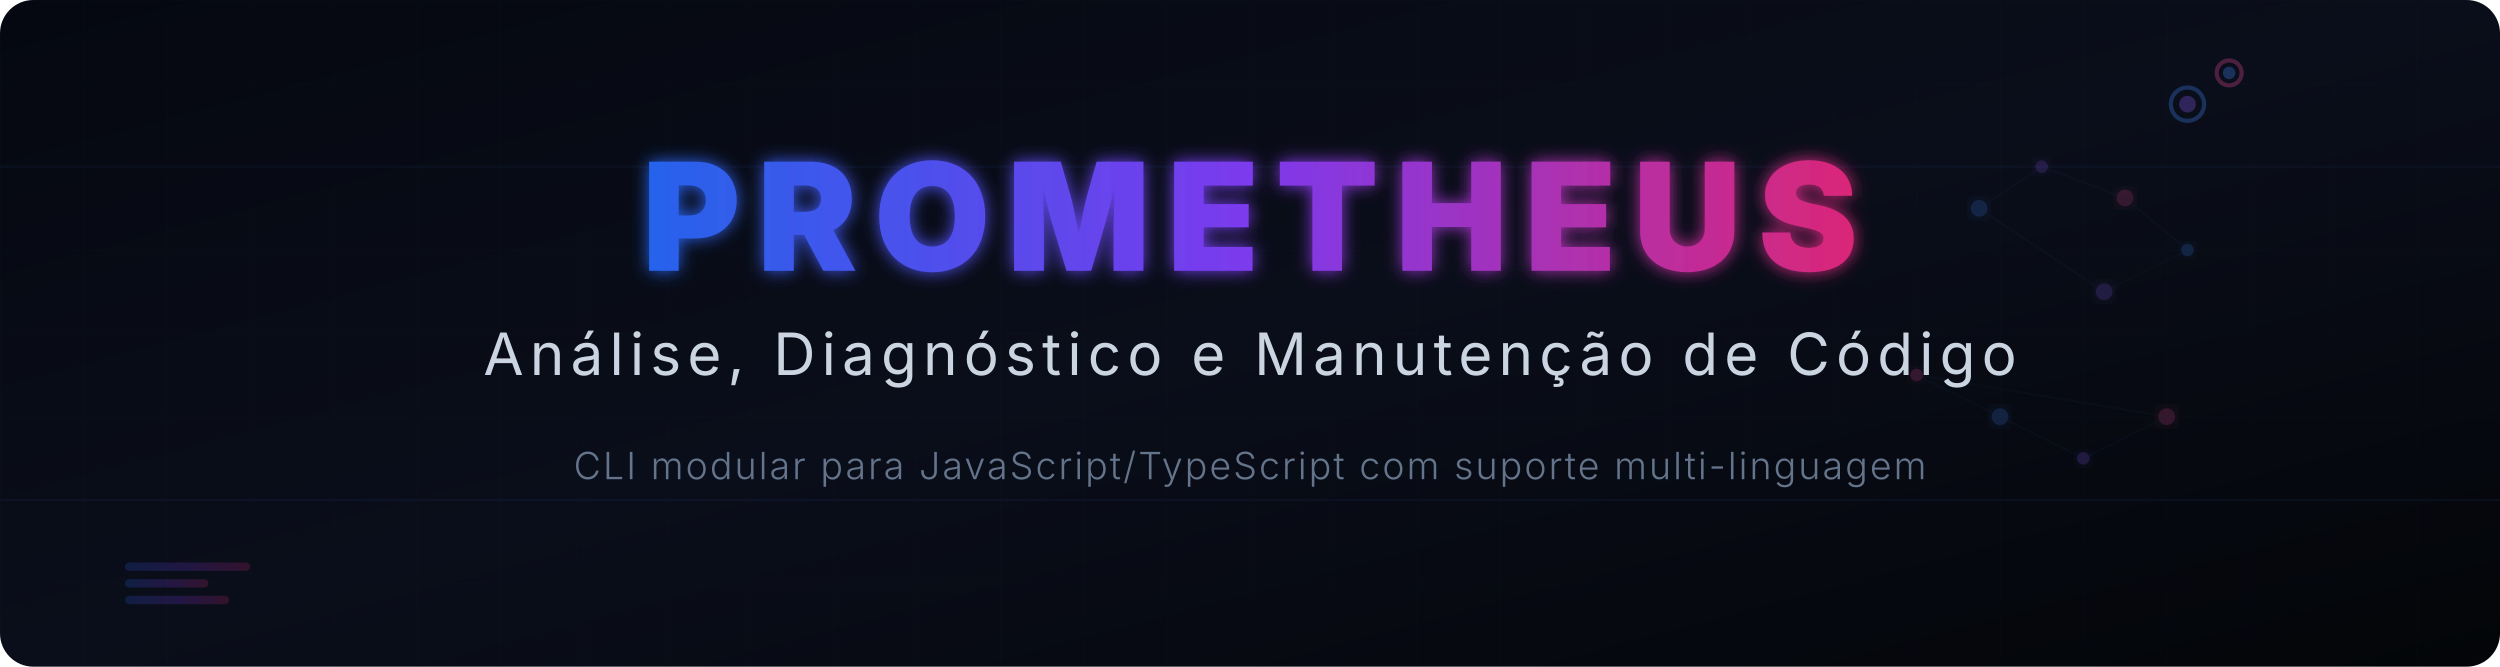
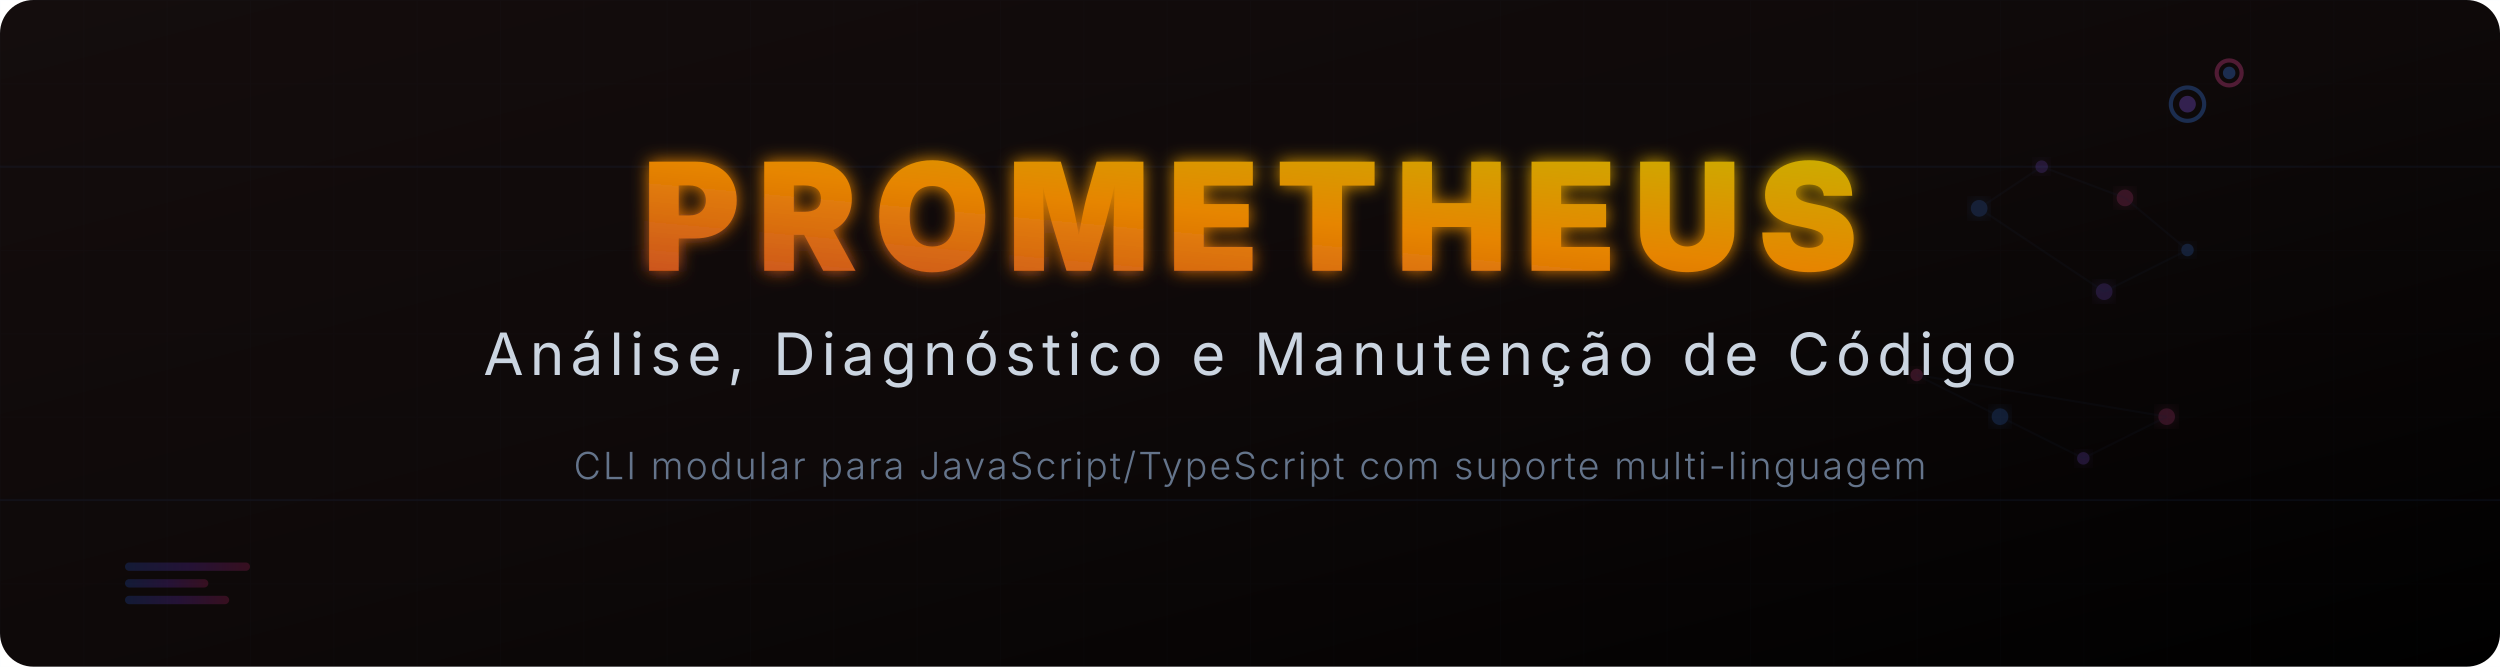
<svg xmlns="http://www.w3.org/2000/svg" viewBox="0 0 1200 320" width="1200" height="320">
  <defs>
    <linearGradient id="bannerBg" x1="0%" x2="100%" y1="0%" y2="100%">
-       <stop offset="0%" stop-color="#050810" />
-       <stop offset="50%" stop-color="#0a0e1a" />
-       <stop offset="100%" stop-color="#030508" />
+       <stop offset="0%" stop-color="#140d0d" />
+       <stop offset="50%" stop-color="#0e0909" />
+       <stop offset="100%" stop-color="#000000" />
    </linearGradient>
    <linearGradient id="fireGrad" x1="0%" x2="100%" y1="100%" y2="0%">
      <stop offset="0%" stop-color="#cc5520" />
      <stop offset="50%" stop-color="#e68500" />
      <stop offset="100%" stop-color="#ccac00" />
    </linearGradient>
    <linearGradient id="accentGrad" x1="0%" x2="100%" y1="0%" y2="0%">
      <stop offset="0%" stop-color="#2563eb" />
      <stop offset="50%" stop-color="#7c3aed" />
      <stop offset="100%" stop-color="#db2777" />
    </linearGradient>
    <filter id="glow" x="-50%" y="-50%" width="200%" height="200%">
      <feGaussianBlur stdDeviation="8" result="blur" />
      <feMerge>
        <feMergeNode in="blur" />
        <feMergeNode in="SourceGraphic" />
      </feMerge>
    </filter>
    <filter id="softGlow" x="-20%" y="-20%" width="140%" height="140%">
      <feGaussianBlur stdDeviation="4" result="blur" />
      <feMerge>
        <feMergeNode in="blur" />
        <feMergeNode in="SourceGraphic" />
      </feMerge>
    </filter>
  </defs>
  <rect width="1200" height="320" fill="url(#bannerBg)" rx="16" />
  <g opacity="0.015">
    <pattern id="grid" width="40" height="40" patternUnits="userSpaceOnUse">
      <path d="M 40 0 L 0 0 0 40" fill="none" stroke="#3b82f6" stroke-width="1" />
    </pattern>
    <rect width="1200" height="320" fill="url(#grid)" />
  </g>
  <g opacity="0.05" stroke="#3b82f6" stroke-width="1">
    <line x1="0" y1="80" x2="1200" y2="80" />
    <line x1="0" y1="240" x2="1200" y2="240" />
  </g>
  <g opacity="0.2">
    <circle cx="950" cy="100" r="4" fill="#3b82f6" filter="url(#softGlow)" />
    <circle cx="980" cy="80" r="3" fill="#8b5cf6" filter="url(#softGlow)" />
    <circle cx="1020" cy="95" r="4" fill="#ec4899" filter="url(#softGlow)" />
    <circle cx="1050" cy="120" r="3" fill="#3b82f6" filter="url(#softGlow)" />
    <circle cx="1010" cy="140" r="4" fill="#8b5cf6" filter="url(#softGlow)" />
    <circle cx="920" cy="180" r="3" fill="#ec4899" filter="url(#softGlow)" />
    <circle cx="960" cy="200" r="4" fill="#3b82f6" filter="url(#softGlow)" />
    <circle cx="1000" cy="220" r="3" fill="#8b5cf6" filter="url(#softGlow)" />
    <circle cx="1040" cy="200" r="4" fill="#ec4899" filter="url(#softGlow)" />
    <g stroke="#3b82f6" stroke-width="1" opacity="0.15">
      <line x1="950" y1="100" x2="980" y2="80" />
      <line x1="980" y1="80" x2="1020" y2="95" />
      <line x1="1020" y1="95" x2="1050" y2="120" />
      <line x1="1050" y1="120" x2="1010" y2="140" />
      <line x1="1010" y1="140" x2="950" y2="100" />
      <line x1="920" y1="180" x2="960" y2="200" />
      <line x1="960" y1="200" x2="1000" y2="220" />
      <line x1="1000" y1="220" x2="1040" y2="200" />
      <line x1="1040" y1="200" x2="920" y2="180" />
    </g>
  </g>
-   <text x="600" y="130" font-family="'Inter', 'Segoe UI', 'Arial', sans-serif" font-size="72" font-weight="900" fill="url(#accentGrad)" text-anchor="middle" letter-spacing="8" filter="url(#softGlow)">
+   <text x="600" y="130" font-family="'Inter', 'Segoe UI', 'Arial', sans-serif" font-size="72" font-weight="900" fill="url(#fireGrad)" text-anchor="middle" letter-spacing="8" filter="url(#softGlow)">
  PROMETHEUS
</text>
  <text x="600" y="180" font-family="'Inter', 'Segoe UI', 'Arial', sans-serif" font-size="28" font-weight="400" fill="#cbd5e1" text-anchor="middle" letter-spacing="3">
Análise, Diagnóstico e Manutenção de Código
</text>
  <text x="600" y="230" font-family="'Inter', 'Segoe UI', 'Arial', sans-serif" font-size="18" font-weight="300" fill="#64748b" text-anchor="middle" letter-spacing="1">
CLI modular para JavaScript/TypeScript com suporte multi-linguagem
</text>
  <g transform="translate(1050, 50)" opacity="0.3">
    <circle cx="0" cy="0" r="8" fill="none" stroke="#3b82f6" stroke-width="2" />
    <circle cx="0" cy="0" r="4" fill="#8b5cf6" />
    <circle cx="20" cy="-15" r="6" fill="none" stroke="#ec4899" stroke-width="2" />
    <circle cx="20" cy="-15" r="3" fill="#3b82f6" />
  </g>
  <g transform="translate(60, 270)" opacity="0.2">
    <rect x="0" y="0" width="60" height="4" fill="url(#accentGrad)" rx="2" />
    <rect x="0" y="8" width="40" height="4" fill="url(#accentGrad)" rx="2" />
    <rect x="0" y="16" width="50" height="4" fill="url(#accentGrad)" rx="2" />
  </g>
</svg>
